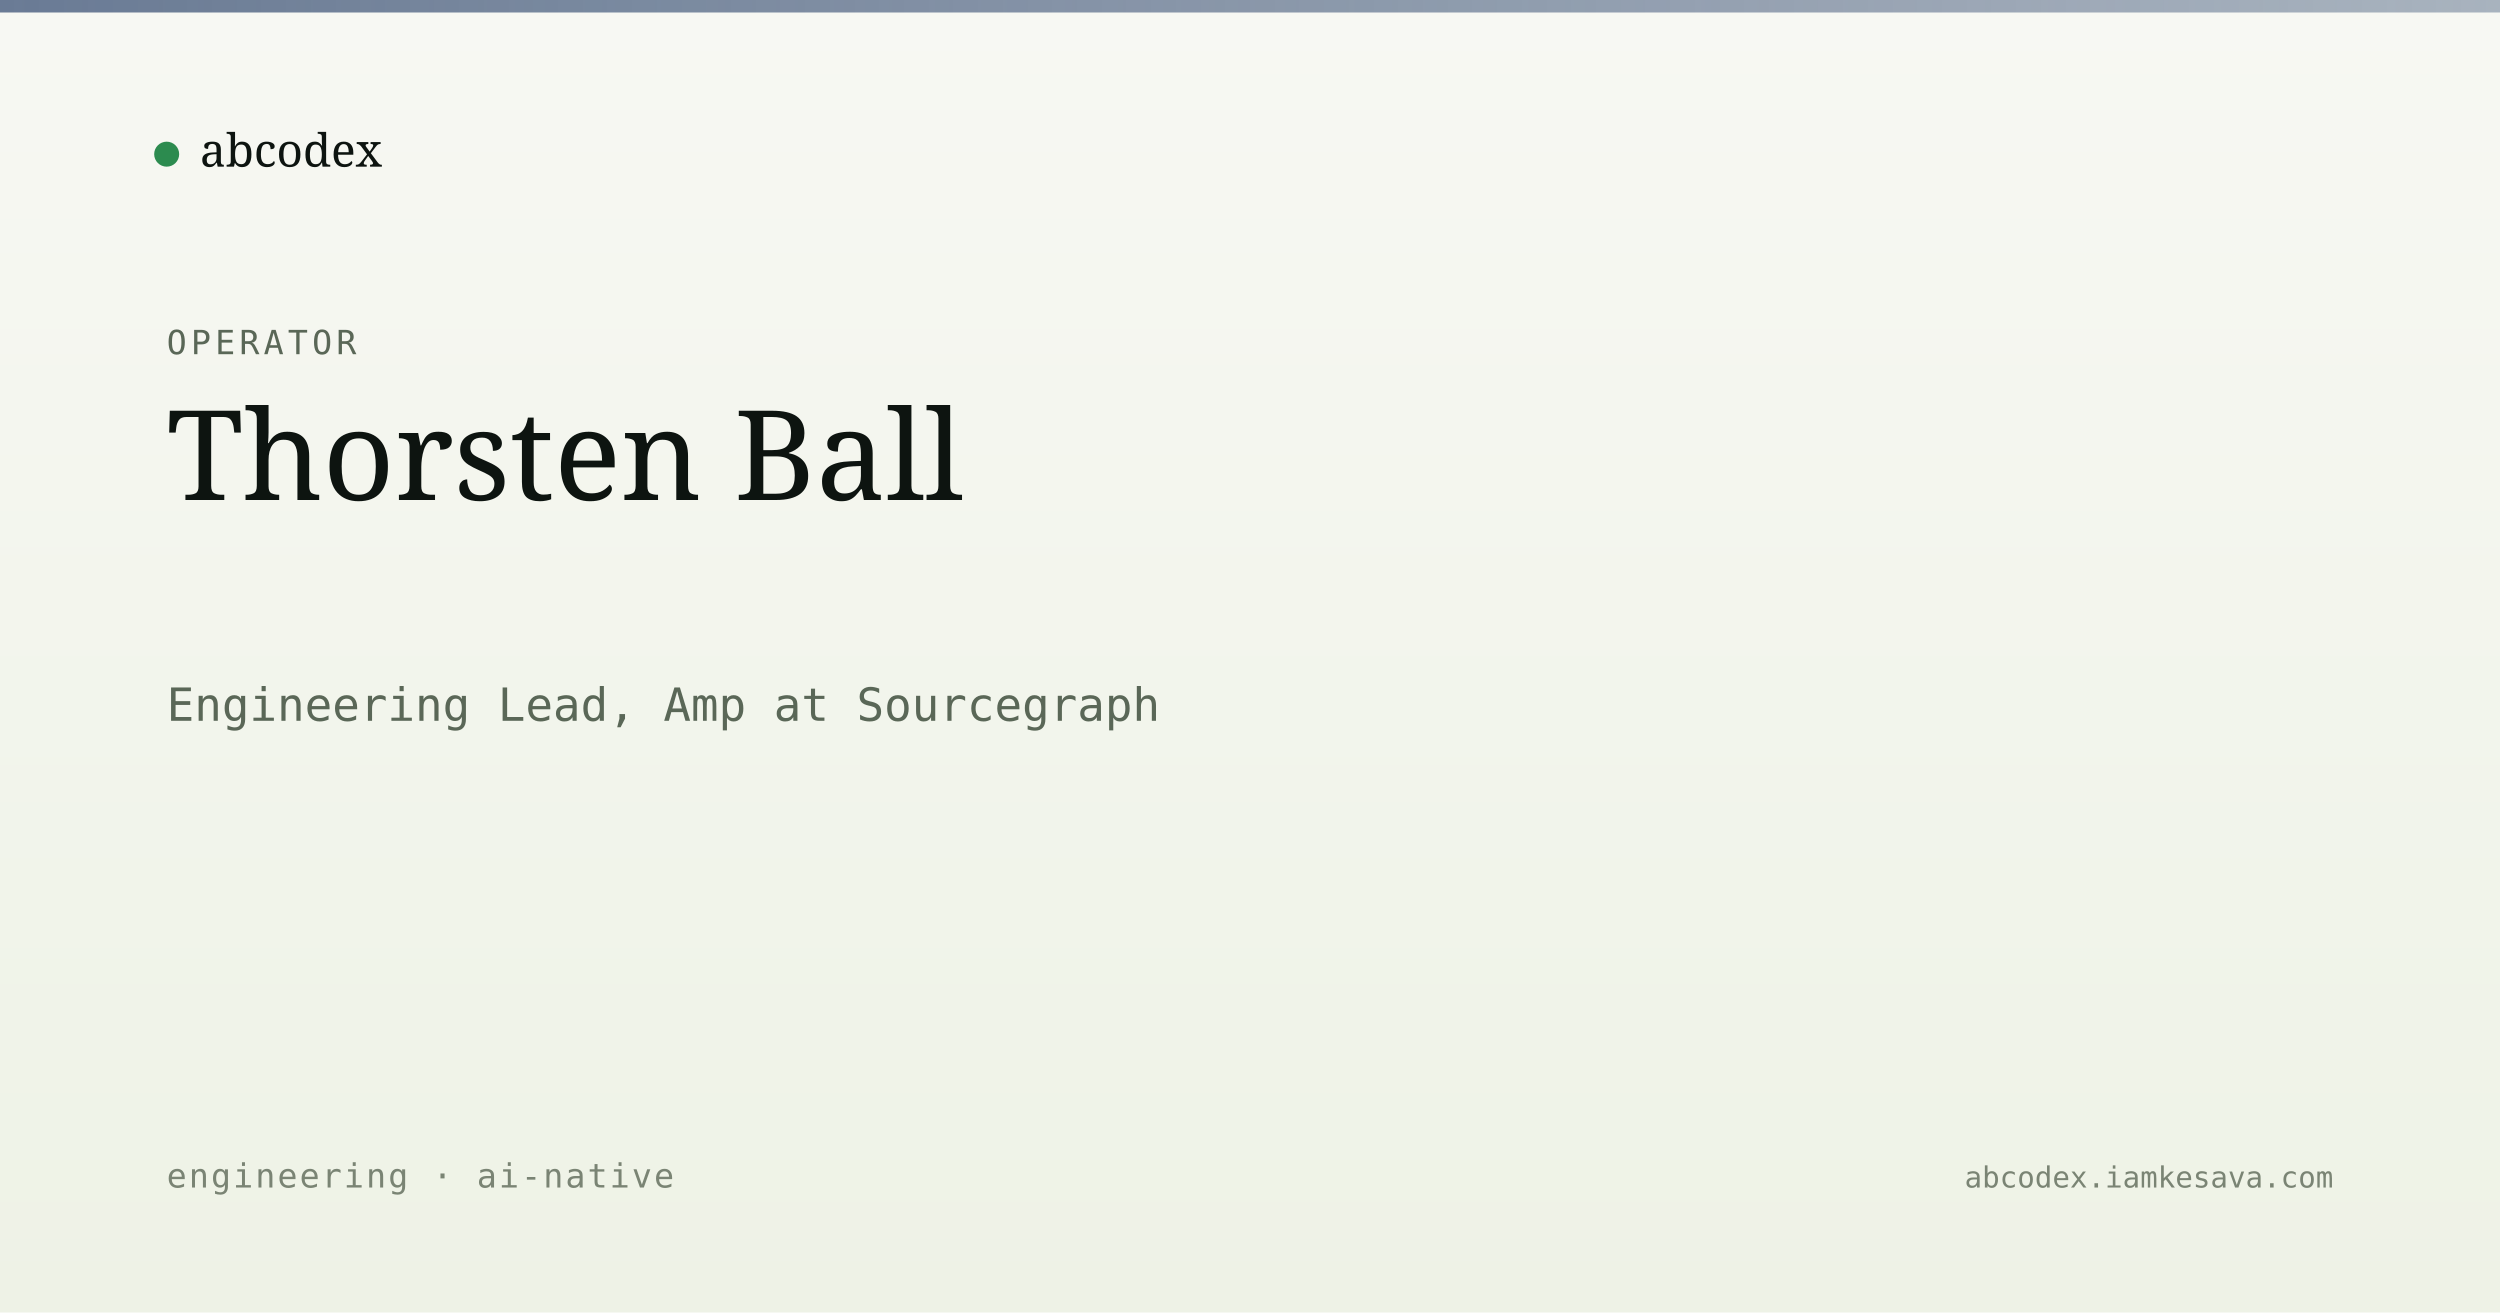
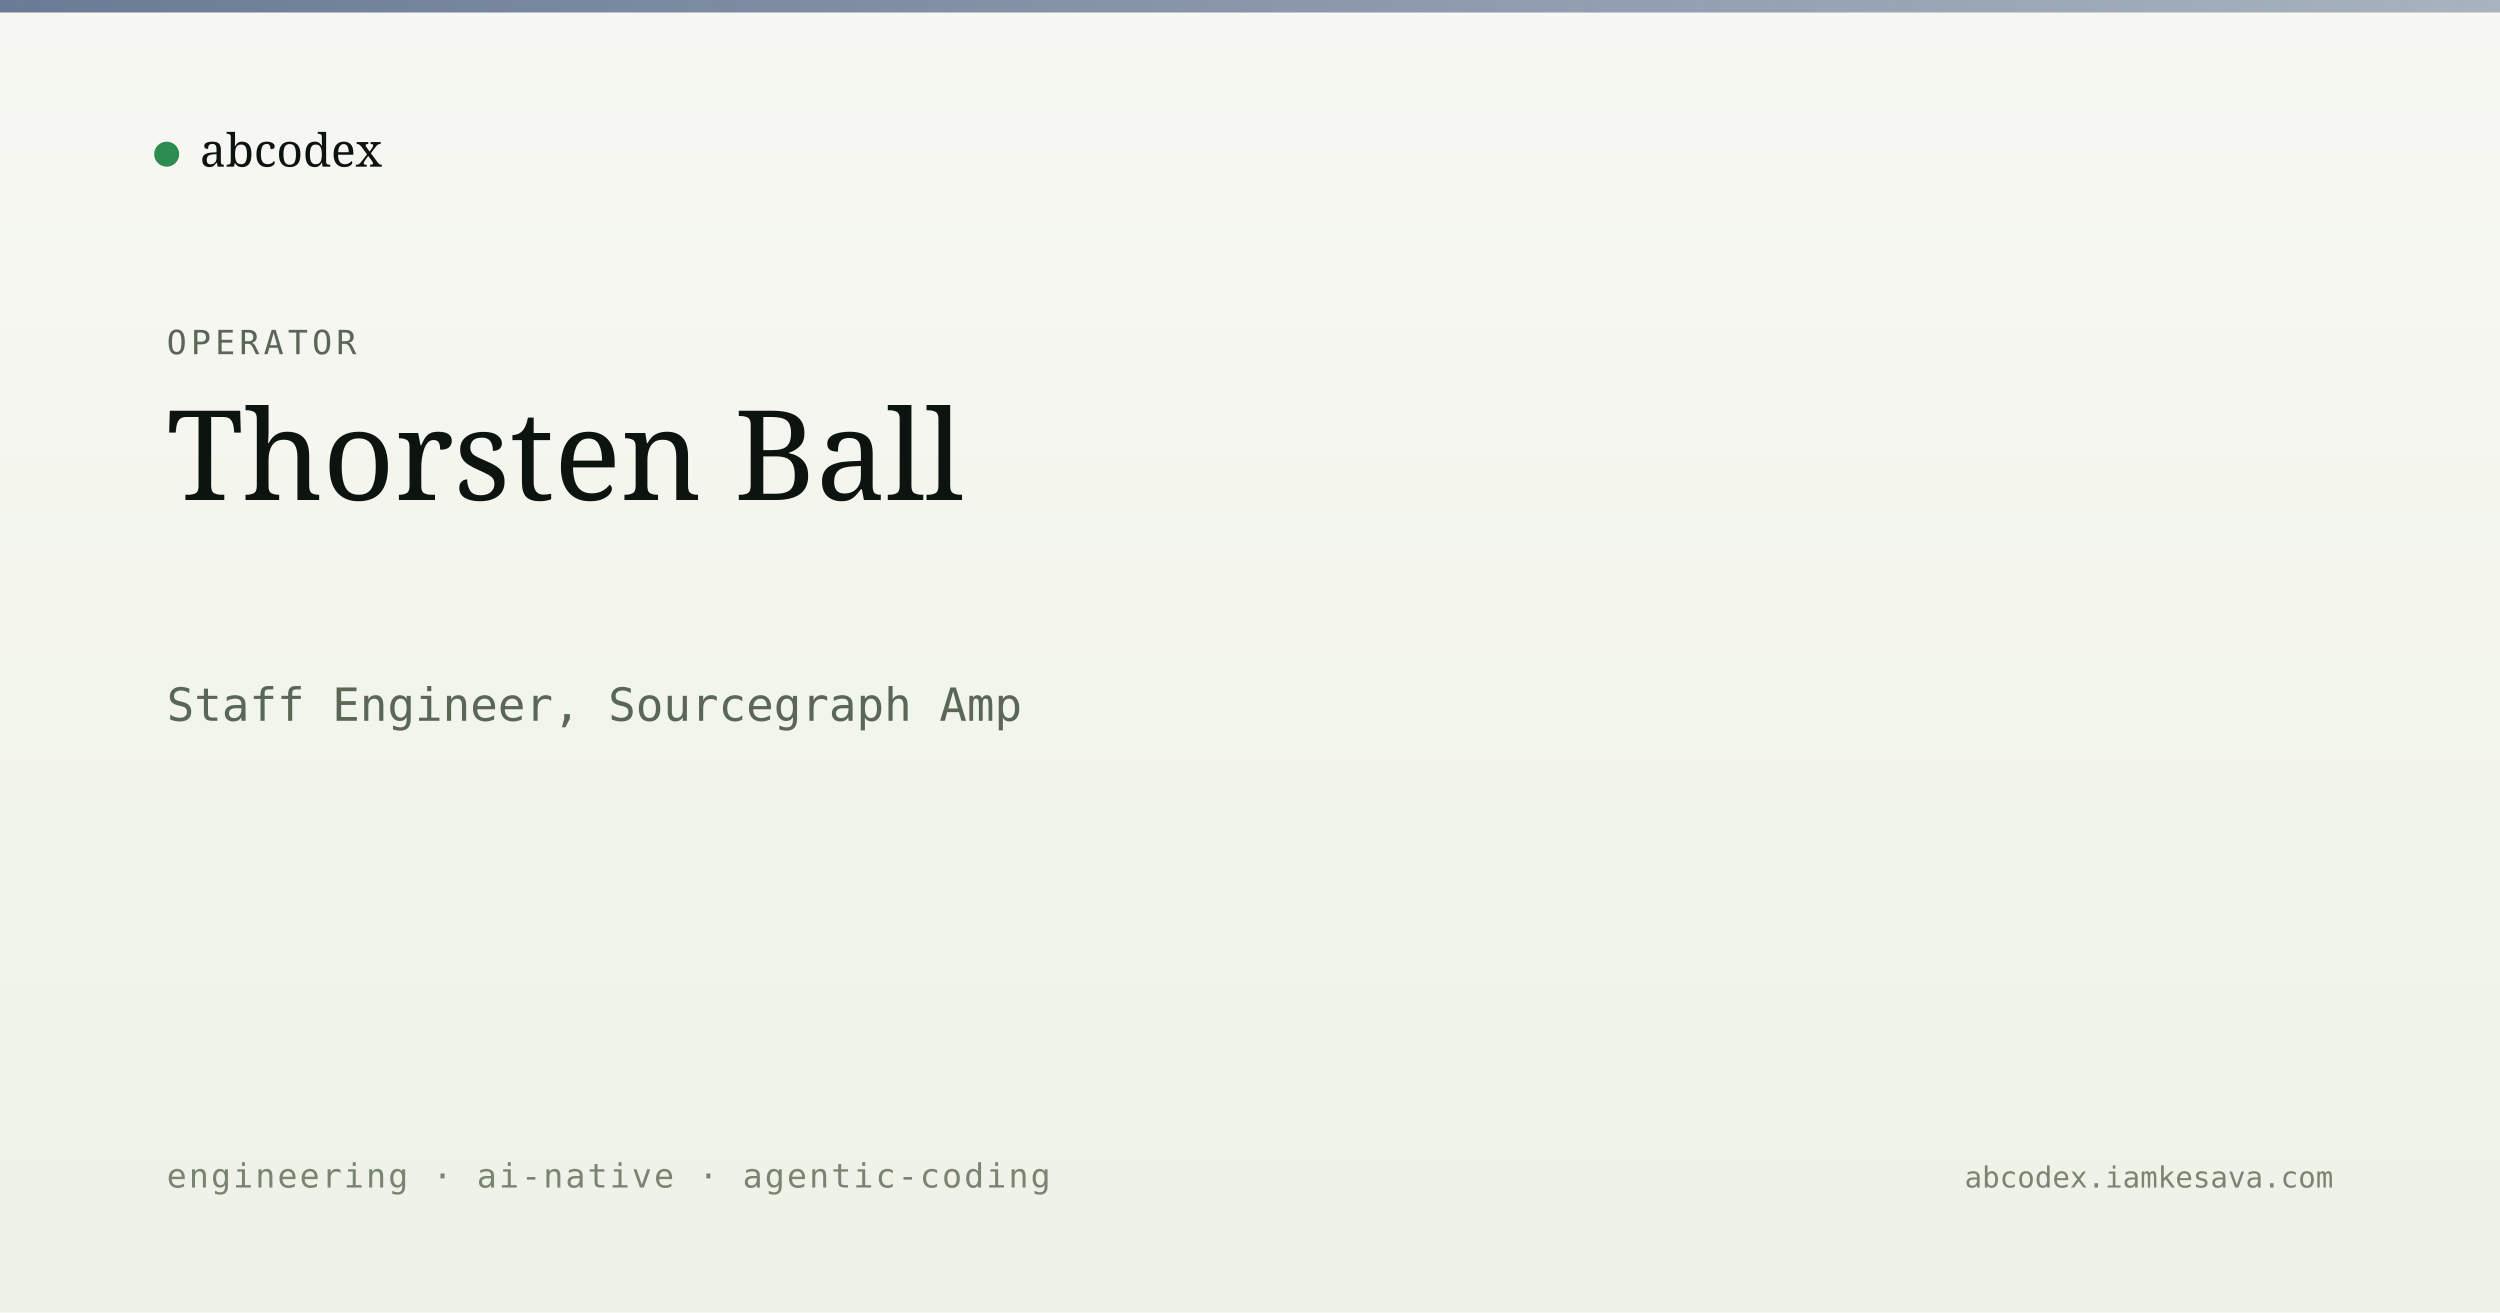
<svg xmlns="http://www.w3.org/2000/svg" viewBox="0 0 1200 630" width="1200" height="630">
  <defs>
    <linearGradient id="bg" x1="0" y1="0" x2="0" y2="1">
      <stop offset="0" stop-color="#f7f8f3" />
      <stop offset="1" stop-color="#eef2e6" />
    </linearGradient>
    <linearGradient id="band" x1="0" y1="0" x2="1" y2="0">
      <stop offset="0" stop-color="#5a6d8a" stop-opacity="0.9" />
      <stop offset="1" stop-color="#5a6d8a" stop-opacity="0.5" />
    </linearGradient>
  </defs>
  <rect width="1200" height="630" fill="url(#bg)" />
  <rect x="0" y="0" width="1200" height="6" fill="url(#band)" />
  <g transform="translate(80, 60)">
    <circle cx="0" cy="14" r="6" fill="#2c8b4f" />
    <text x="16" y="20" font-family="Newsreader, serif" font-size="22" fill="#0d1410">abcodex</text>
  </g>
  <text x="80" y="170" font-family="JetBrains Mono, monospace" font-size="16" fill="#5a6757" letter-spacing="2">OPERATOR</text>
  <text x="80" y="240" font-family="Newsreader, serif" font-size="60" font-weight="500" fill="#0d1410">Thorsten Ball</text>
-   <text x="80" y="346" font-family="JetBrains Mono, monospace" font-size="22" fill="#5a6757">Engineering Lead, Amp at Sourcegraph</text>
-   <text x="80" y="570" font-family="JetBrains Mono, monospace" font-size="16" fill="#7a8474" letter-spacing="1">engineering · ai-native</text>
+   <text x="80" y="346" font-family="JetBrains Mono, monospace" font-size="22" fill="#5a6757">Staff Engineer, Sourcegraph Amp</text>
+   <text x="80" y="570" font-family="JetBrains Mono, monospace" font-size="16" fill="#7a8474" letter-spacing="1">engineering · ai-native · agentic-coding</text>
  <text x="1120" y="570" text-anchor="end" font-family="JetBrains Mono, monospace" font-size="14" fill="#7a8474">abcodex.iamkesava.com</text>
</svg>
